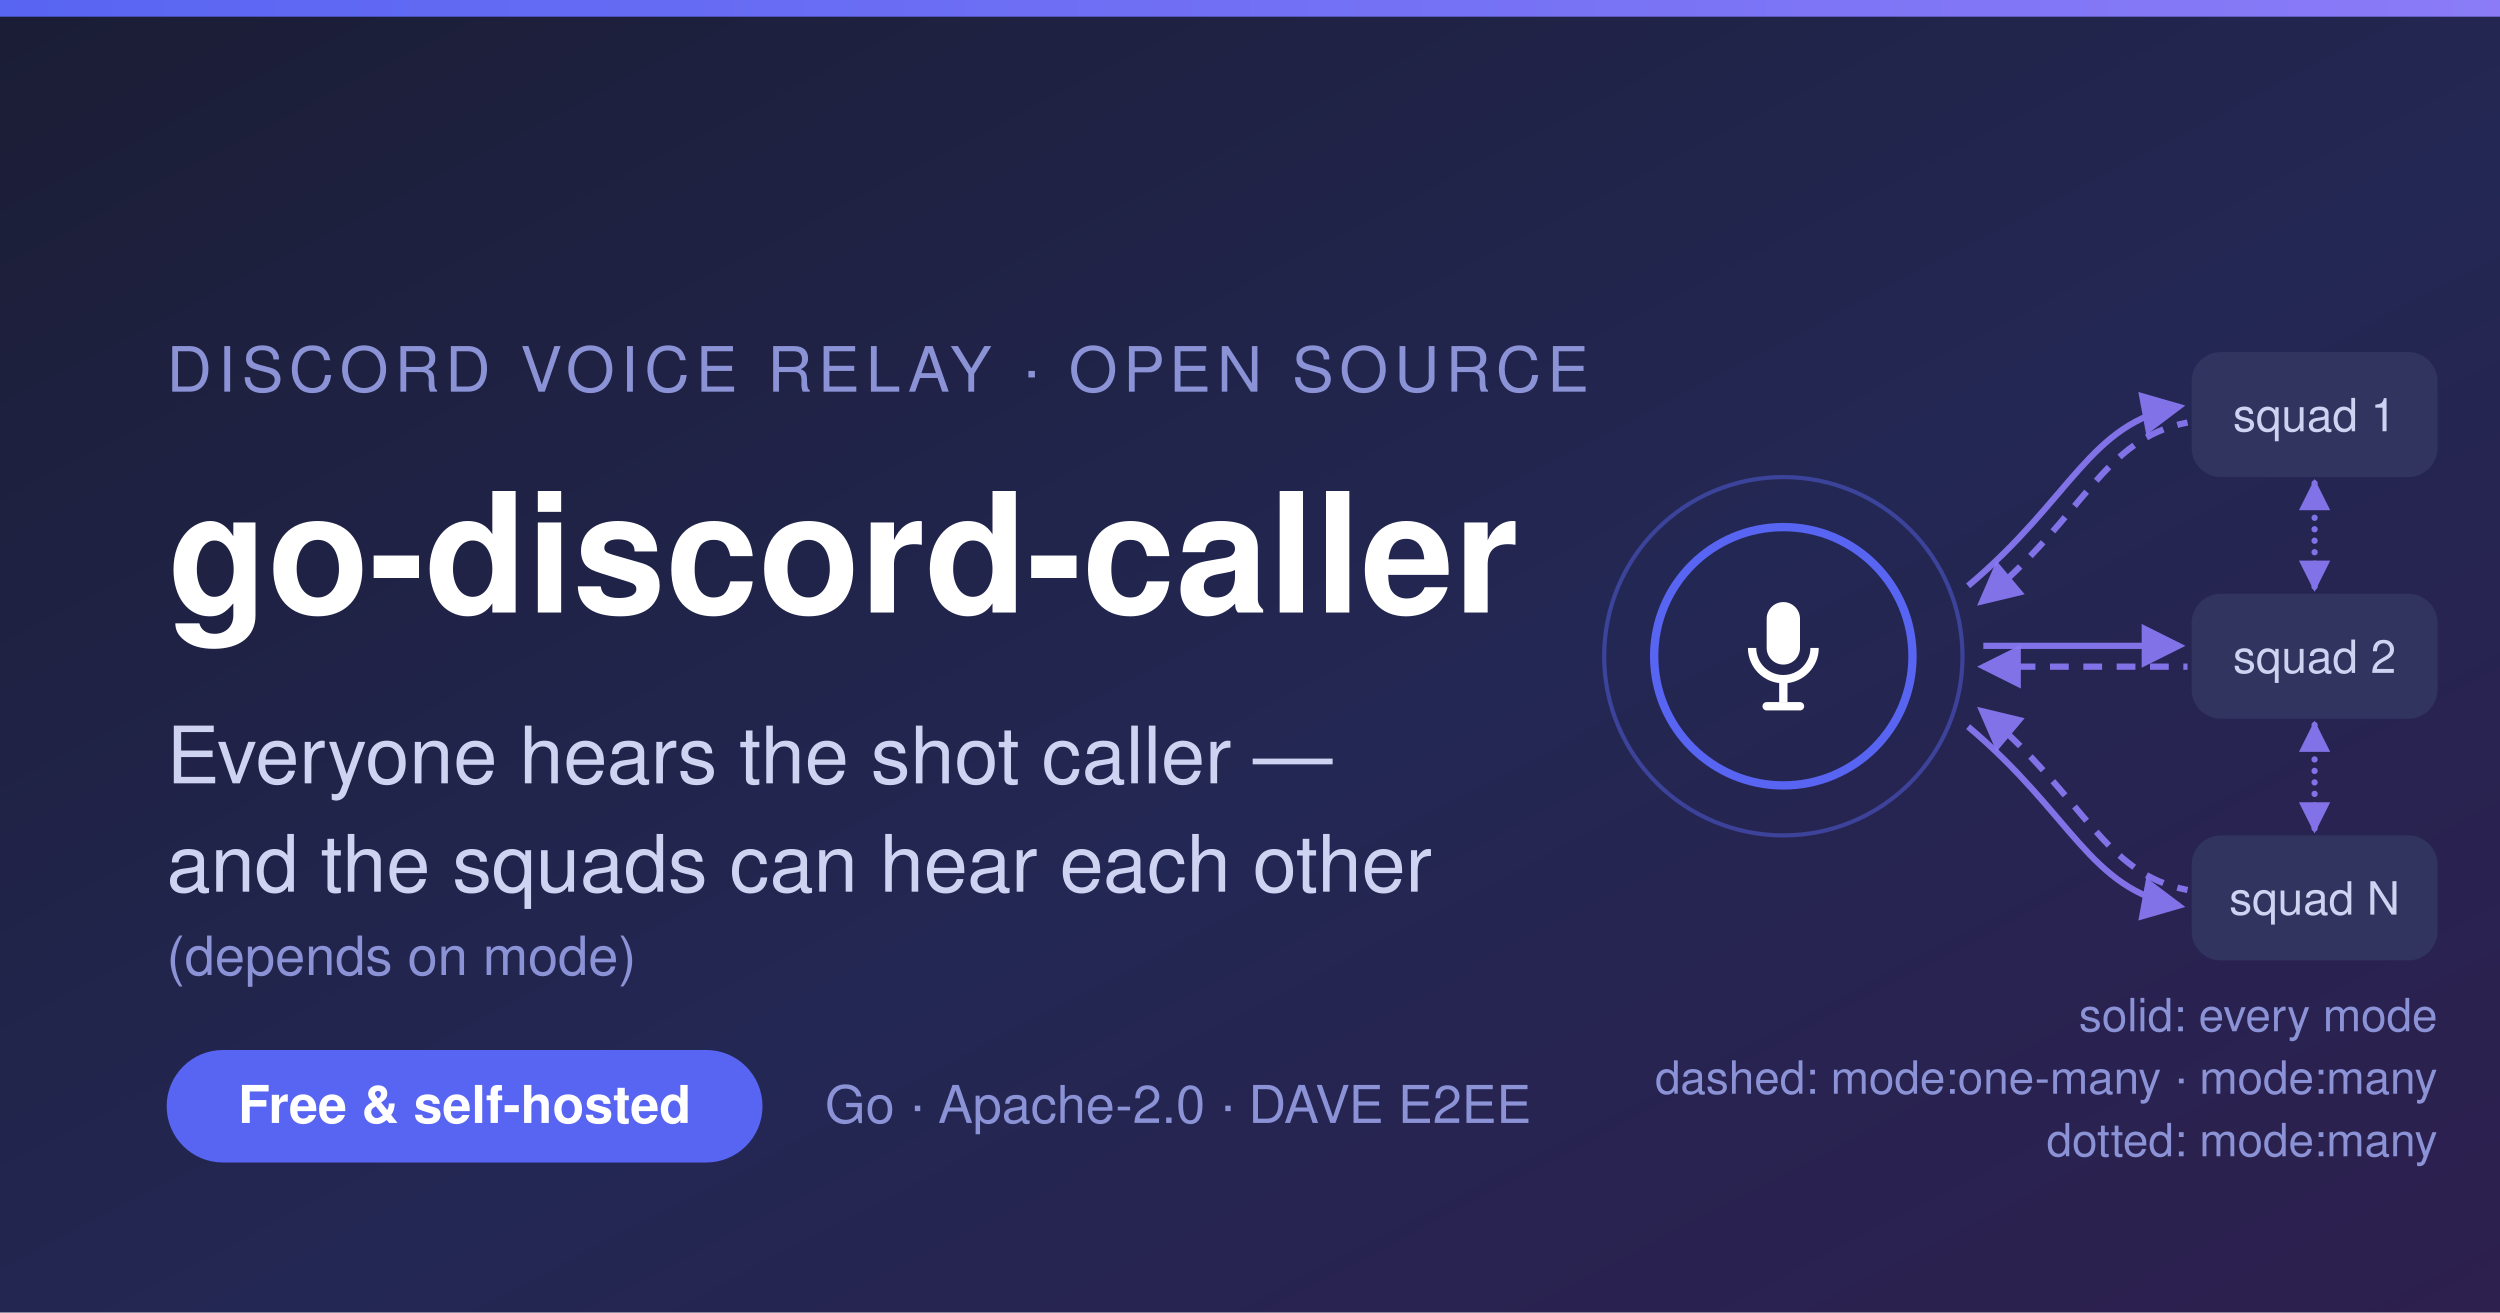
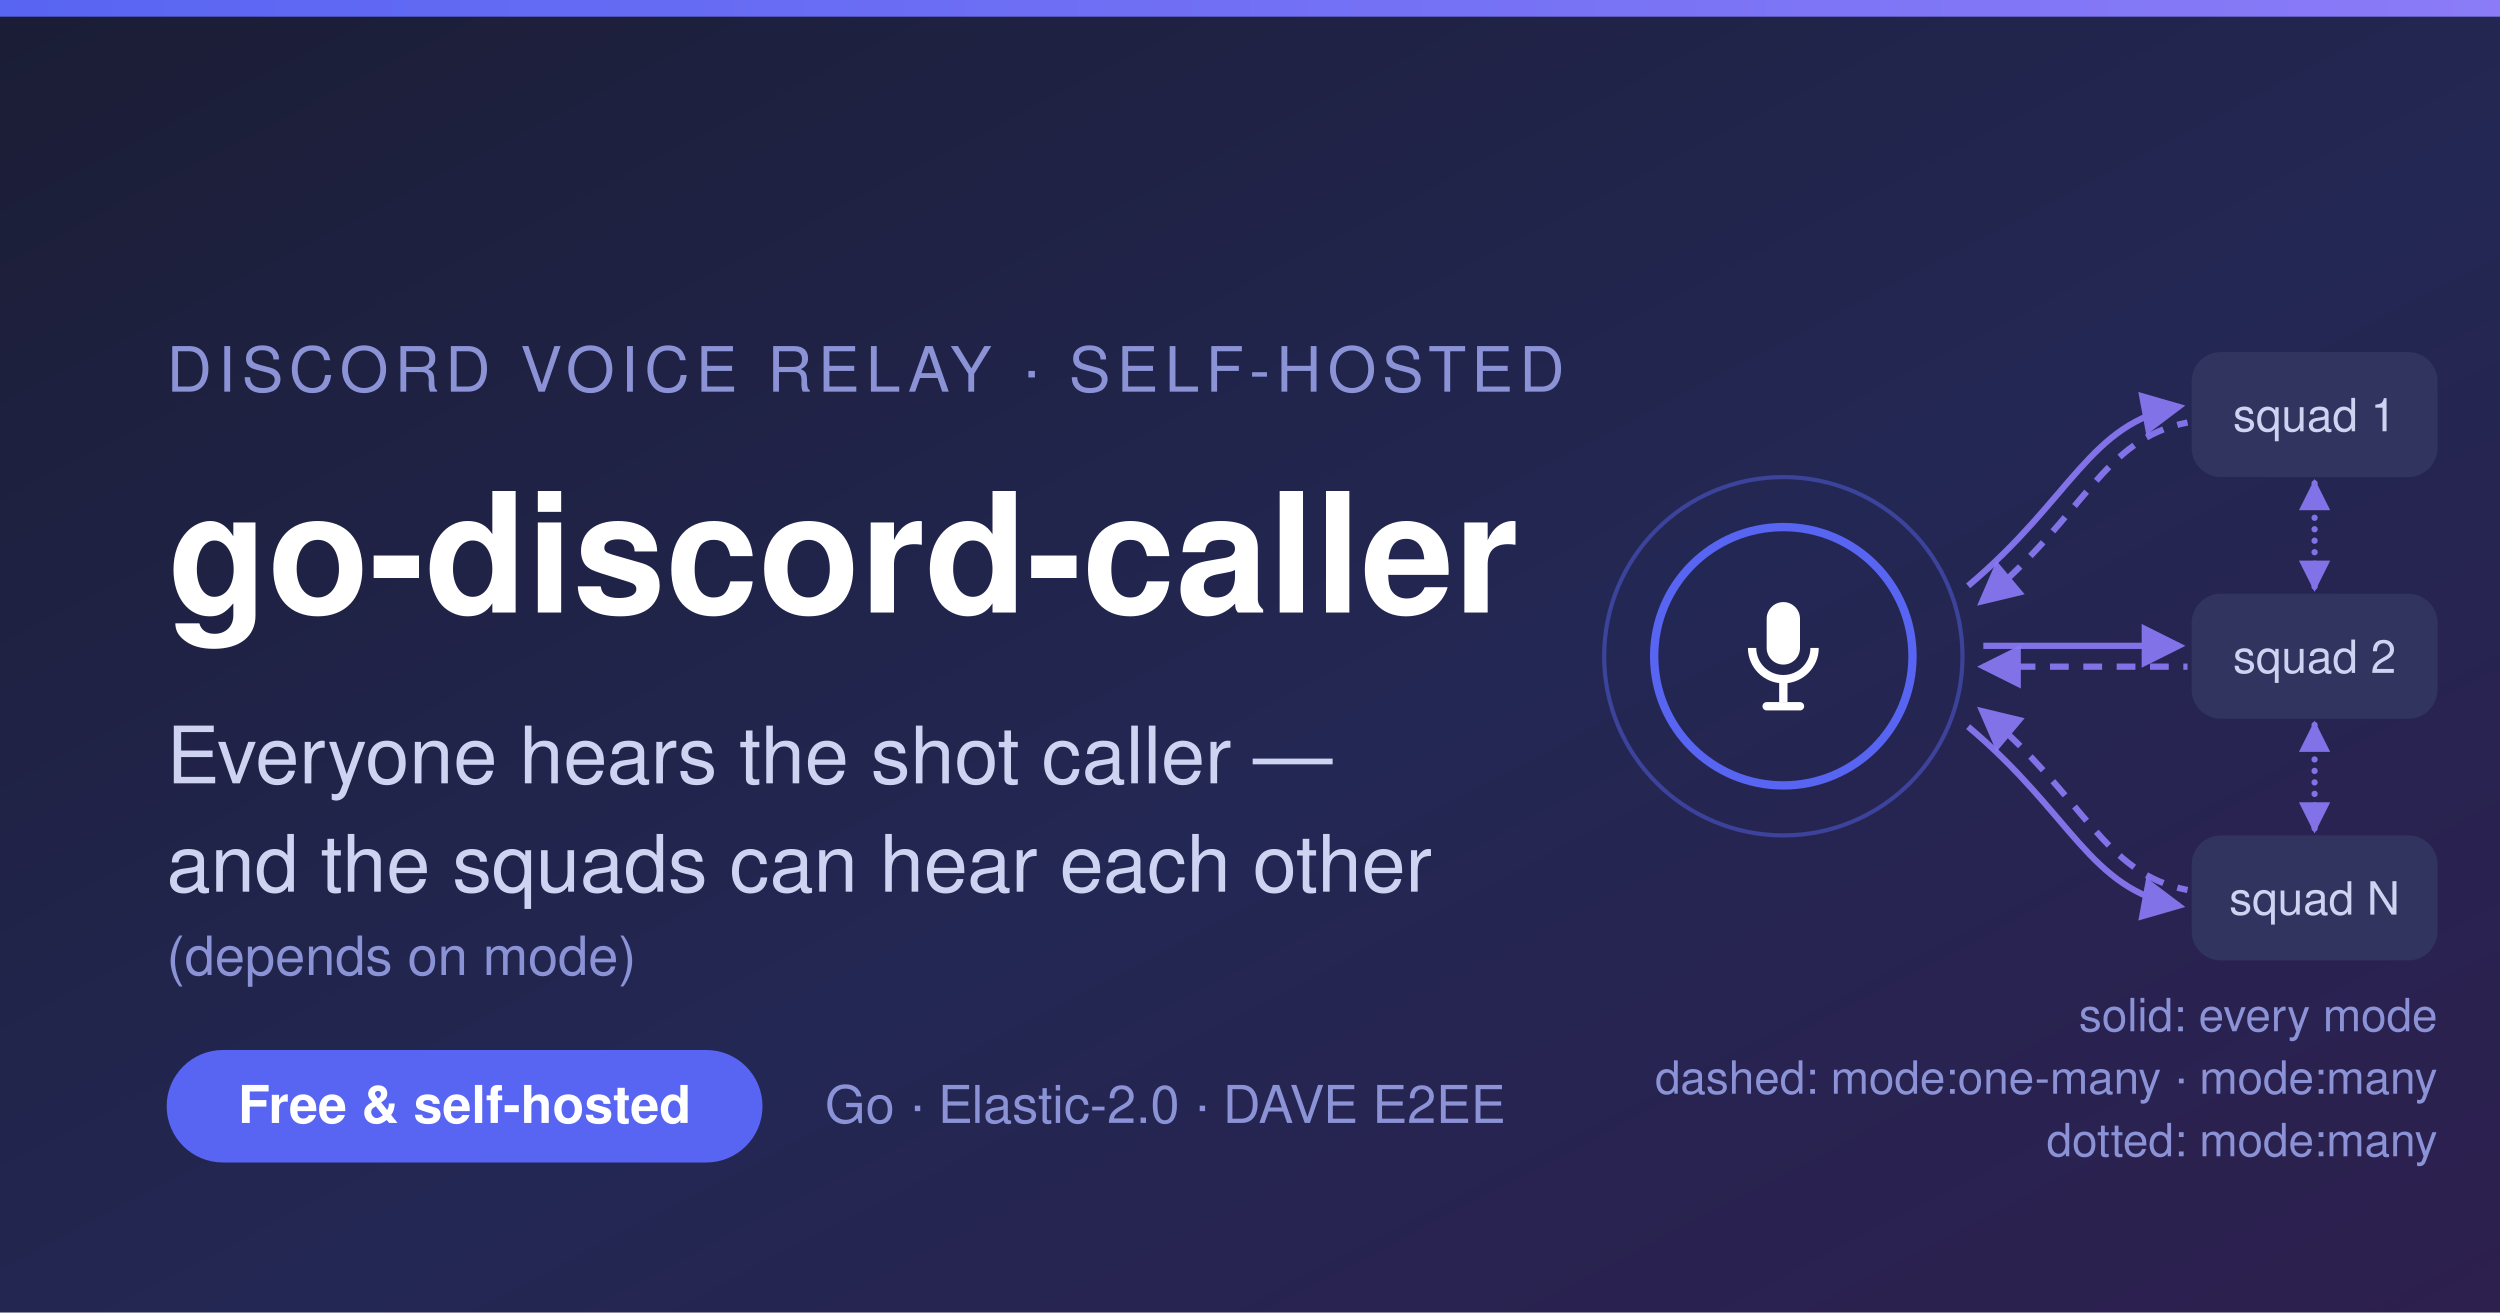
<svg xmlns="http://www.w3.org/2000/svg" width="1200" height="630" viewBox="0 0 1200 630">
  <defs>
    <linearGradient id="bg" x1="0" y1="0" x2="1" y2="1">
      <stop offset="0%" stop-color="#1b1d35" />
      <stop offset="55%" stop-color="#232753" />
      <stop offset="100%" stop-color="#2d1f4e" />
    </linearGradient>
    <linearGradient id="accent" x1="0" y1="0" x2="1" y2="0">
      <stop offset="0%" stop-color="#5865F2" />
      <stop offset="100%" stop-color="#8b7bf7" />
    </linearGradient>
    <marker id="ae" markerWidth="7" markerHeight="7" refX="6" refY="3.5" orient="auto" markerUnits="strokeWidth">
      <path d="M0 0 L7 3.5 L0 7 z" fill="#8b7bf7" />
    </marker>
    <marker id="as" markerWidth="7" markerHeight="7" refX="1" refY="3.5" orient="auto" markerUnits="strokeWidth">
      <path d="M7 0 L0 3.5 L7 7 z" fill="#8b7bf7" />
    </marker>
    <marker id="aes" markerWidth="5" markerHeight="5" refX="4.3" refY="2.5" orient="auto" markerUnits="strokeWidth">
      <path d="M0 0 L5 2.5 L0 5 z" fill="#8b7bf7" />
    </marker>
    <marker id="ass" markerWidth="5" markerHeight="5" refX="0.7" refY="2.5" orient="auto" markerUnits="strokeWidth">
      <path d="M5 0 L0 2.5 L5 5 z" fill="#8b7bf7" />
    </marker>
  </defs>
  <rect width="1200" height="630" fill="url(#bg)" />
  <rect width="1200" height="8" fill="url(#accent)" />
-   <text x="80" y="188" font-family="Helvetica,Arial,sans-serif" font-size="30" font-weight="500" fill="#8b93d6" letter-spacing="3">DISCORD VOICE RELAY · OPEN SOURCE</text>
+   <text x="80" y="188" font-family="Helvetica,Arial,sans-serif" font-size="30" font-weight="500" fill="#8b93d6" letter-spacing="3">DISCORD VOICE RELAY · SELF-HOSTED</text>
  <text x="80" y="294" font-family="Helvetica,Arial,sans-serif" font-size="80" font-weight="700" fill="#ffffff">go-discord-caller</text>
  <text x="80" y="376" font-family="Helvetica,Arial,sans-serif" font-size="38" font-weight="400" fill="#cfd3f2">
    Everyone hears the shot caller —
  </text>
  <text x="80" y="428" font-family="Helvetica,Arial,sans-serif" font-size="38" font-weight="400" fill="#cfd3f2">
    and the squads can hear each other
  </text>
  <text x="80" y="468" font-family="Helvetica,Arial,sans-serif" font-size="26" font-weight="400" fill="#8b93d6">
    (depends on mode)
  </text>
  <rect x="80" y="504" width="286" height="54" rx="27" fill="#5865F2" />
  <text x="223" y="539" text-anchor="middle" font-family="Helvetica,Arial,sans-serif" font-size="25" font-weight="600" fill="#ffffff">Free &amp; self-hosted</text>
  <text x="396" y="539" font-family="Helvetica,Arial,sans-serif" font-size="25" fill="#8b93d6">
-     Go · Apache-2.0 · DAVE E2EE
+     Go · Elastic-2.0 · DAVE E2EE
  </text>
  <g transform="translate(856,315)">
    <circle cx="0" cy="0" r="62" fill="none" stroke="#5865F2" stroke-width="4" />
    <circle cx="0" cy="0" r="86" fill="none" stroke="#5865F2" stroke-width="2" opacity="0.45" />
    <g fill="#ffffff" transform="translate(-19,-26)">
      <rect x="11" y="0" width="16" height="30" rx="8" />
      <path d="M4 22a15 15 0 0 0 30 0" fill="none" stroke="#ffffff" stroke-width="4" />
      <rect x="17" y="36" width="4" height="12" />
      <rect x="9" y="48" width="20" height="4" rx="2" />
    </g>
    <g stroke="#8b7bf7" stroke-width="3" fill="none" opacity="0.9" marker-end="url(#ae)">
      <path d="M88.7 -33.8 C 138.7 -75.8, 146.7 -111.8, 190 -119.8" />
      <path d="M96 -5 H 190" />
      <path d="M88.7 33.8 C 138.7 75.8, 146.7 111.8, 190 119.8" />
    </g>
    <g stroke="#8b7bf7" stroke-width="3" fill="none" opacity="0.9" stroke-dasharray="9 7" marker-start="url(#as)">
      <path d="M95.3 -26.2 C 145.3 -68.2, 153.3 -104.2, 194 -112.2" />
      <path d="M96 5 H 194" />
      <path d="M95.3 26.2 C 145.3 68.2, 153.3 104.2, 194 112.2" />
    </g>
    <g>
      <rect x="196" y="-146" width="118" height="60" rx="14" fill="#30345f" />
      <rect x="196" y="-30" width="118" height="60" rx="14" fill="#30345f" />
      <rect x="196" y="86" width="118" height="60" rx="14" fill="#30345f" />
      <g stroke="#8b7bf7" stroke-width="3" fill="none" opacity="0.9" stroke-dasharray="0.01 5.5" stroke-linecap="round" marker-start="url(#ass)" marker-end="url(#aes)">
        <path d="M255 -83 V -33" />
        <path d="M255 33 V 83" />
      </g>
      <g fill="#cfd3f2" font-family="Helvetica,Arial,sans-serif" font-size="22" text-anchor="middle">
        <text x="255" y="-108">squad 1</text>
        <text x="255" y="8">squad 2</text>
        <text x="255" y="124">squad N</text>
      </g>
      <g text-anchor="end" font-family="Helvetica,Arial,sans-serif" font-size="22" fill="#8b93d6">
        <text x="314" y="180">solid: every mode</text>
        <text x="314" y="210">dashed: mode:one-many · mode:many</text>
        <text x="314" y="240">dotted: mode:many</text>
      </g>
    </g>
  </g>
</svg>
